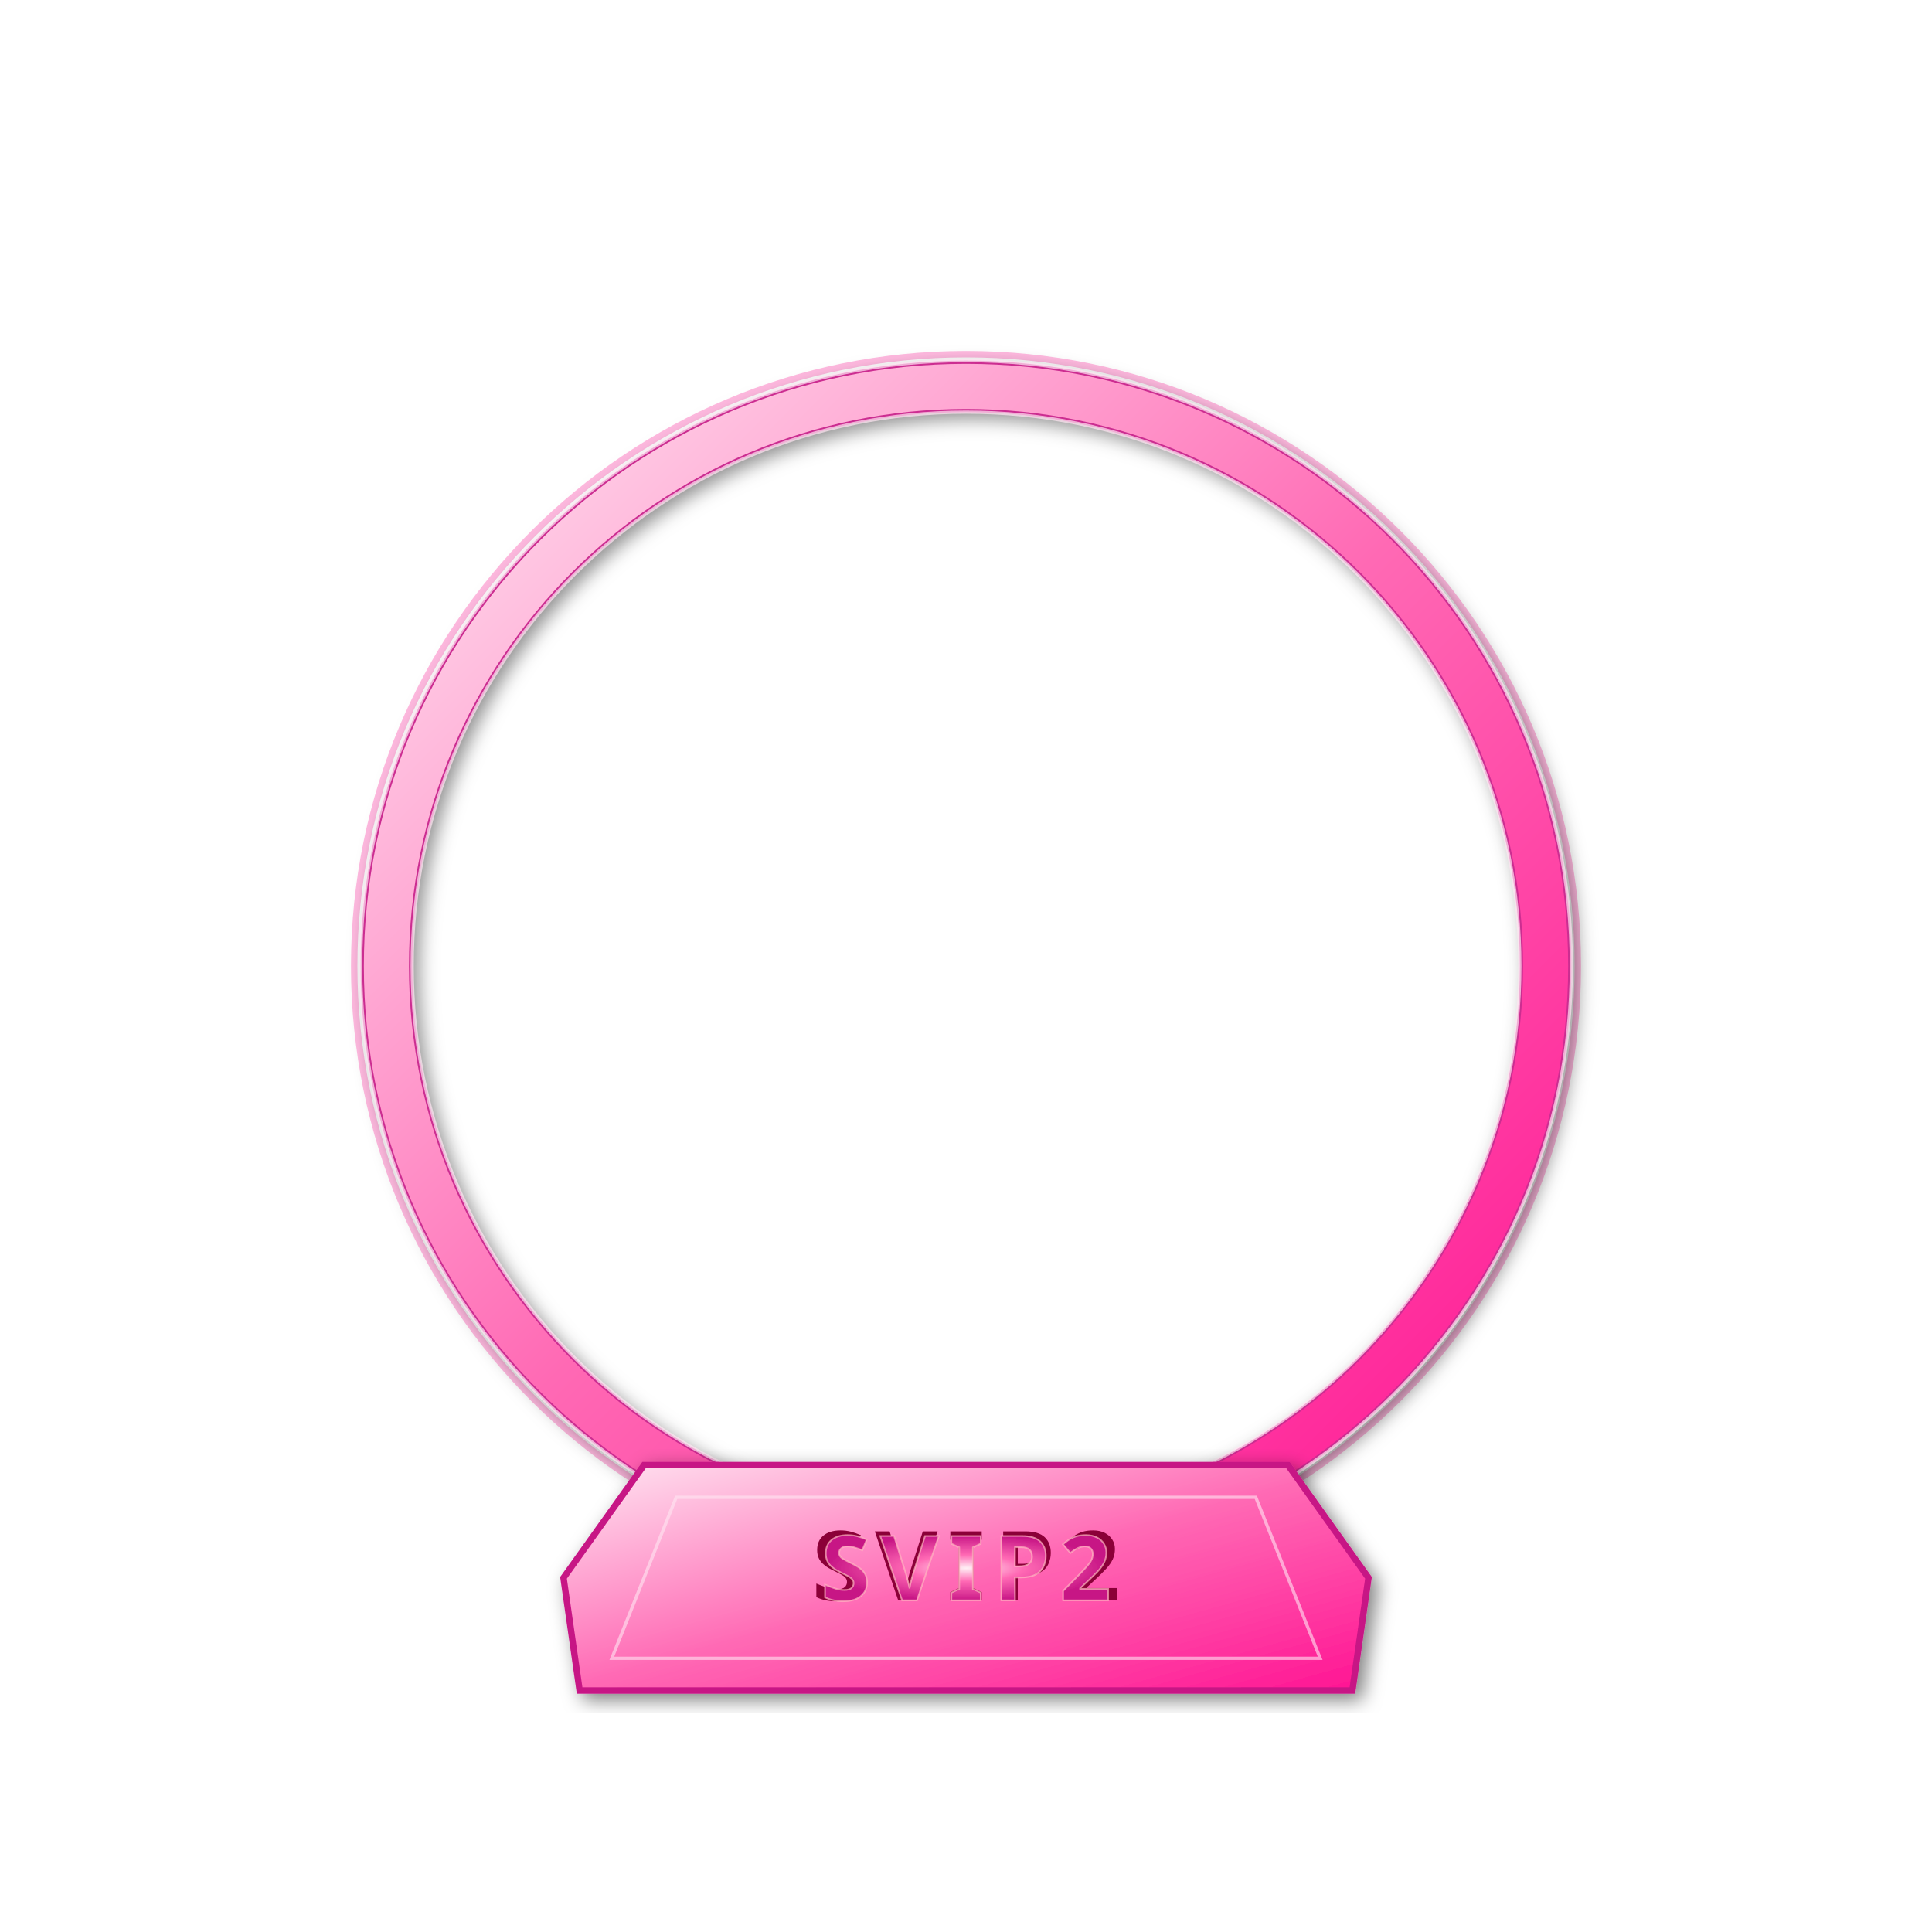
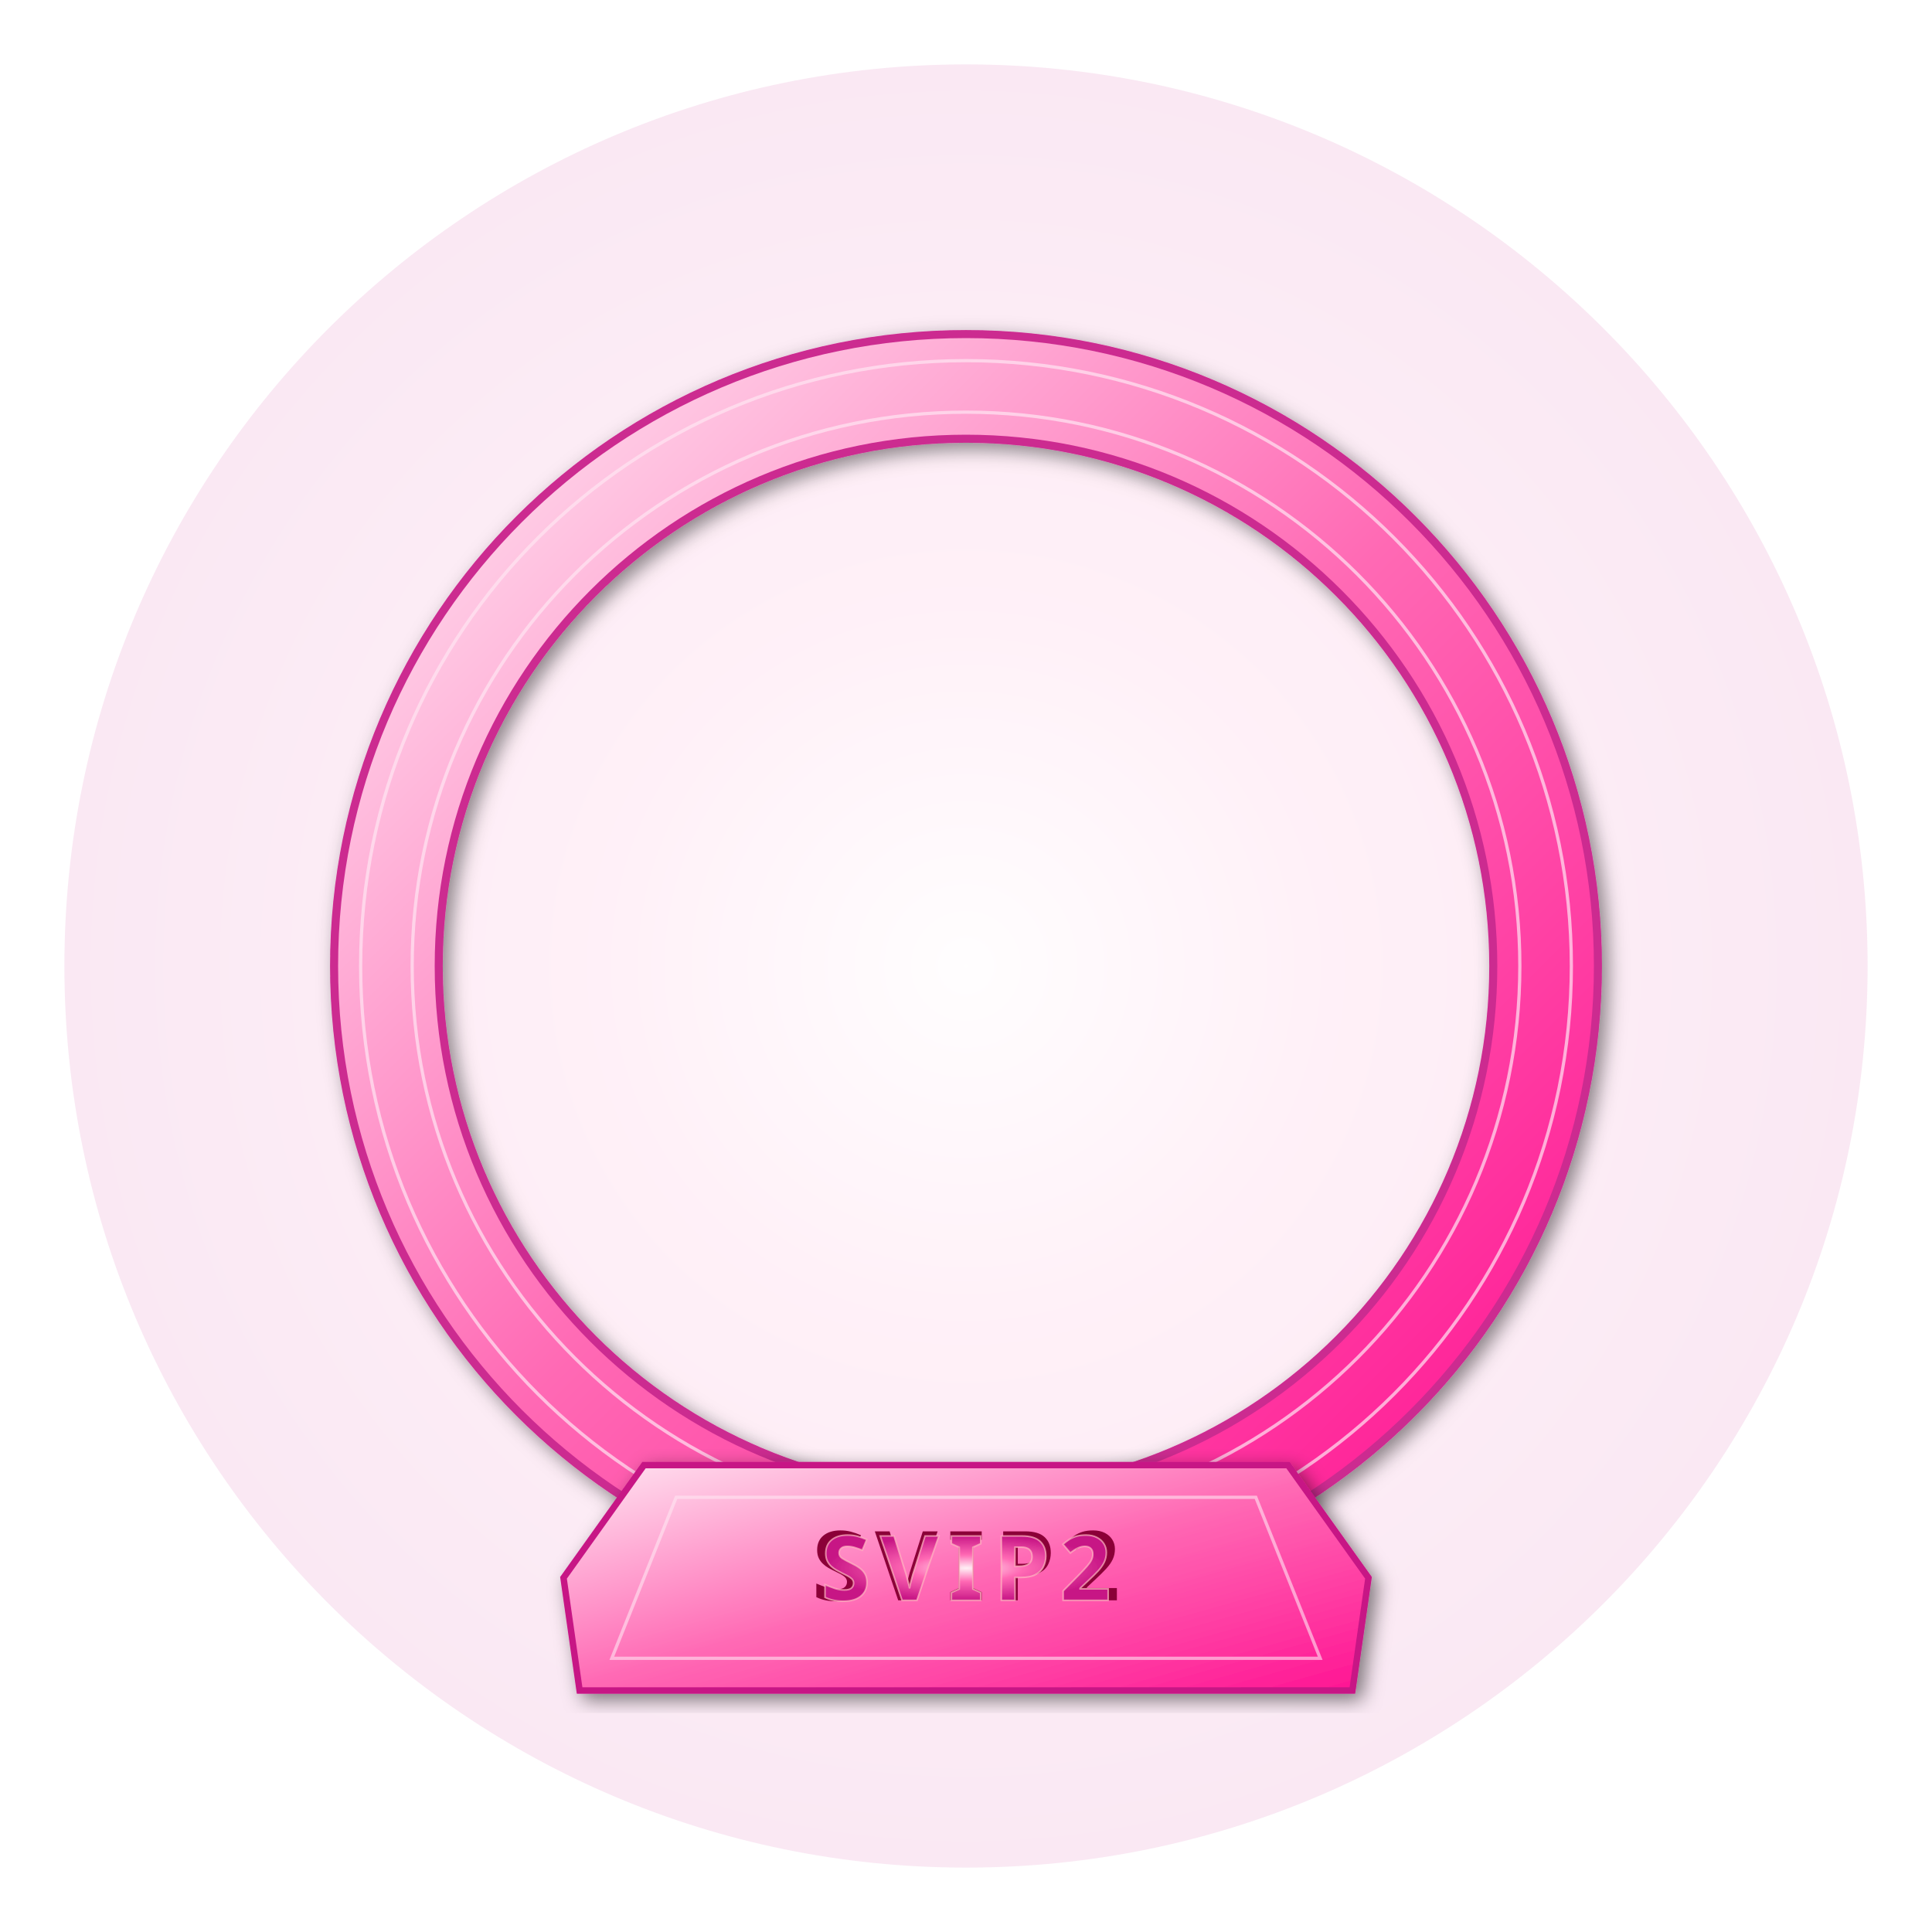
<svg xmlns="http://www.w3.org/2000/svg" width="600" height="600" viewBox="0 0 600 600" fill="none">
  <defs>
    <linearGradient id="pinkGradient1" x1="0" y1="0" x2="1" y2="1">
      <stop offset="0%" stop-color="#ffe6f2" />
      <stop offset="50%" stop-color="#ff69b4" />
      <stop offset="100%" stop-color="#ff1493" />
    </linearGradient>
    <radialGradient id="pinkRadial" cx="50%" cy="50%" r="50%">
      <stop offset="0%" stop-color="#fff0f5" />
      <stop offset="40%" stop-color="#ff69b4" />
      <stop offset="100%" stop-color="#c71585" />
    </radialGradient>
+     <linearGradient id="pinkShine" x1="0" y1="0" x2="0" y2="1">
+       <stop offset="0%" stop-color="#ffffff" stop-opacity="0.8" />
+       <stop offset="50%" stop-color="#ffe6f2" stop-opacity="0.5" />
+       <stop offset="100%" stop-color="#ff69b4" stop-opacity="0.3" />
+     </linearGradient>
    <filter id="shadow">
      <feGaussianBlur in="SourceAlpha" stdDeviation="3" />
      <feOffset dx="2" dy="2" result="offsetblur" />
      <feComponentTransfer>
        <feFuncA type="linear" slope="0.5" />
      </feComponentTransfer>
      <feMerge>
        <feMergeNode />
        <feMergeNode in="SourceGraphic" />
      </feMerge>
    </filter>
    <pattern id="ornament" x="0" y="0" width="20" height="20" patternUnits="userSpaceOnUse">
      <circle cx="10" cy="10" r="2" fill="#ff1493" opacity="0.3" />
      <circle cx="0" cy="0" r="1" fill="#ff69b4" opacity="0.5" />
      <circle cx="20" cy="20" r="1" fill="#ff69b4" opacity="0.5" />
    </pattern>
  </defs>
+   <ellipse cx="300" cy="300" rx="280" ry="280" fill="url(#pinkRadial)" opacity="0.1" />
  <circle cx="300" cy="300" r="190" fill="none" stroke="#ff1493" stroke-width="2" opacity="0.3" />
-   <circle cx="300" cy="300" r="180" fill="none" stroke="#c71585" stroke-width="16" filter="url(#shadow)" opacity="0.9" />
-   <circle cx="300" cy="300" r="180" fill="none" stroke="url(#pinkGradient1)" stroke-width="14" />
+   <circle cx="300" cy="300" r="180" fill="none" stroke="#c71585" stroke-width="35" filter="url(#shadow)" opacity="0.9" />
+   <circle cx="300" cy="300" r="180" fill="none" stroke="url(#pinkGradient1)" stroke-width="30" />
  <circle cx="300" cy="300" r="172" fill="none" stroke="#ffe6f2" stroke-width="1" opacity="0.7" />
  <circle cx="300" cy="300" r="188" fill="none" stroke="#ffe6f2" stroke-width="1" opacity="0.7" />
  <g filter="url(#shadow)">
    <path d="M200,455 L400,455 L425,490 L420,525 L180,525 L175,490 Z" fill="url(#pinkGradient1)" stroke="#c71585" stroke-width="2" />
    <path d="M210,465 L390,465 L410,515 L190,515 Z" fill="none" stroke="#ffe6f2" stroke-width="1" opacity="0.6" />
    <text x="300" y="497" text-anchor="middle" fill="#8b0037" font-size="30" font-family="Arial Black" font-weight="bold" letter-spacing="3">SVIP2</text>
    <text x="300" y="497" text-anchor="middle" fill="url(#pinkRadial)" font-size="28" font-family="Arial Black" font-weight="bold" letter-spacing="3">SVIP2</text>
    <text x="300" y="497" text-anchor="middle" fill="none" stroke="#ffb6c1" stroke-width="0.5" font-size="28" font-family="Arial Black" font-weight="bold" letter-spacing="3" opacity="0.7">SVIP2</text>
  </g>
</svg>
